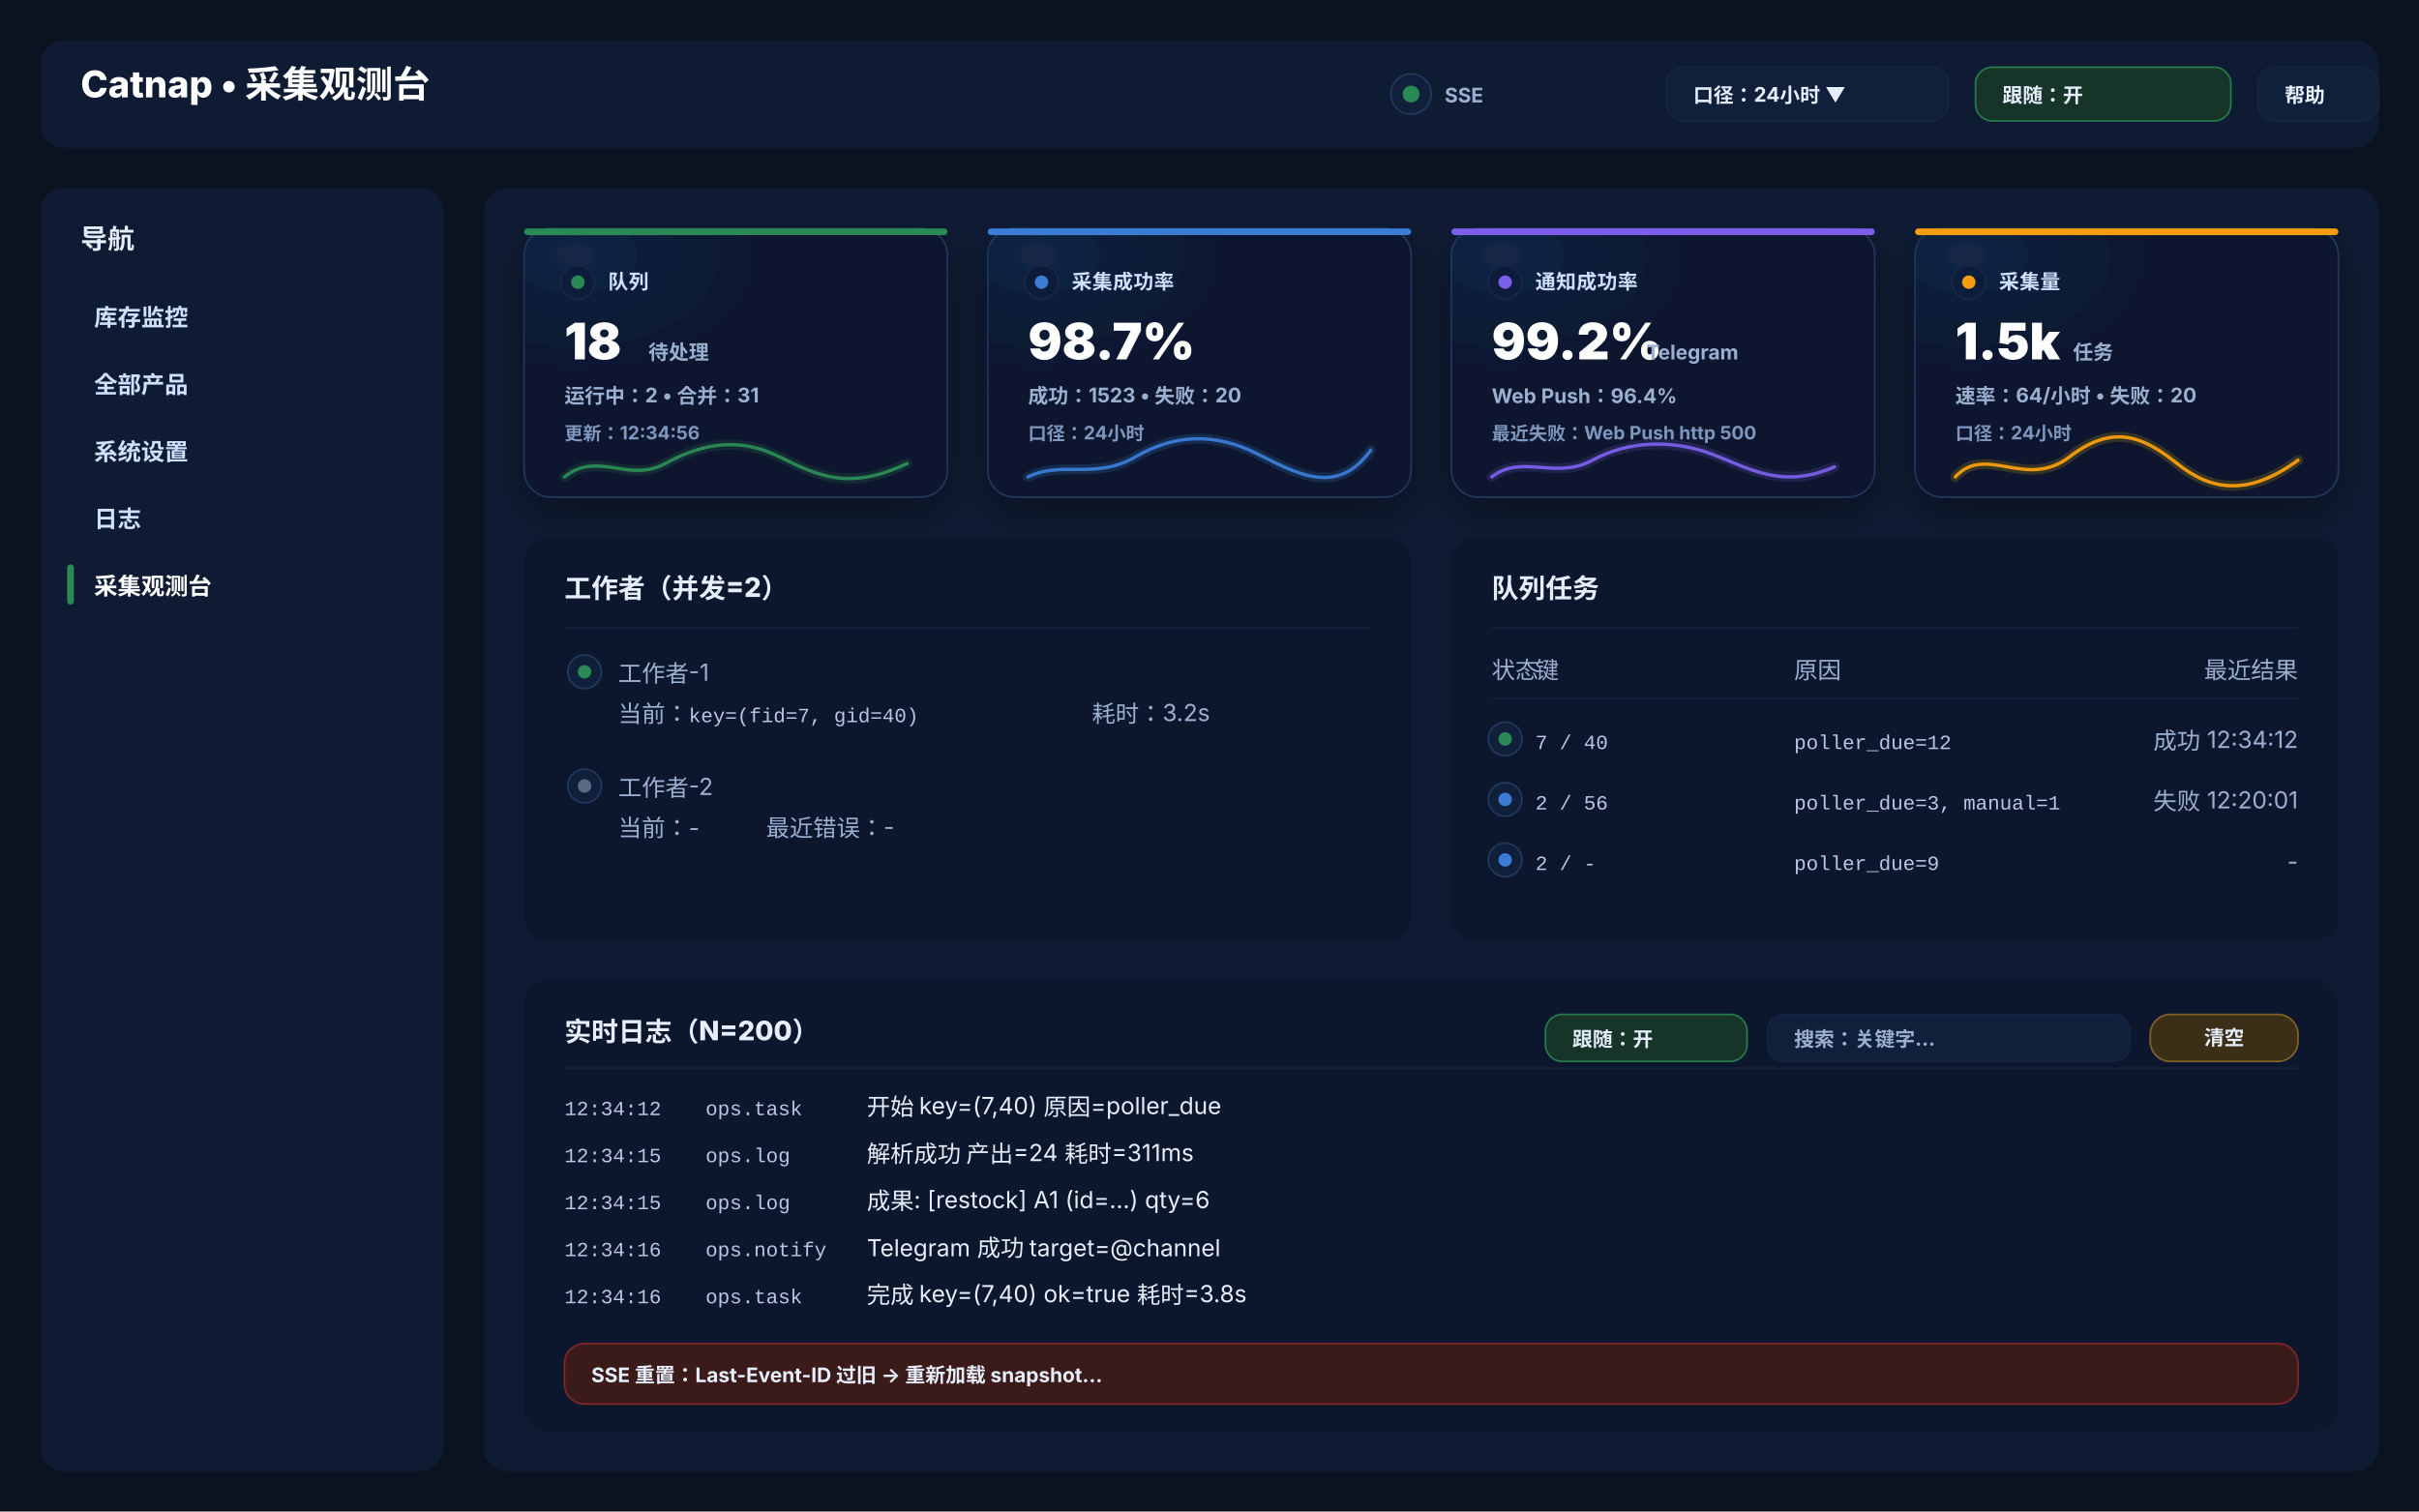
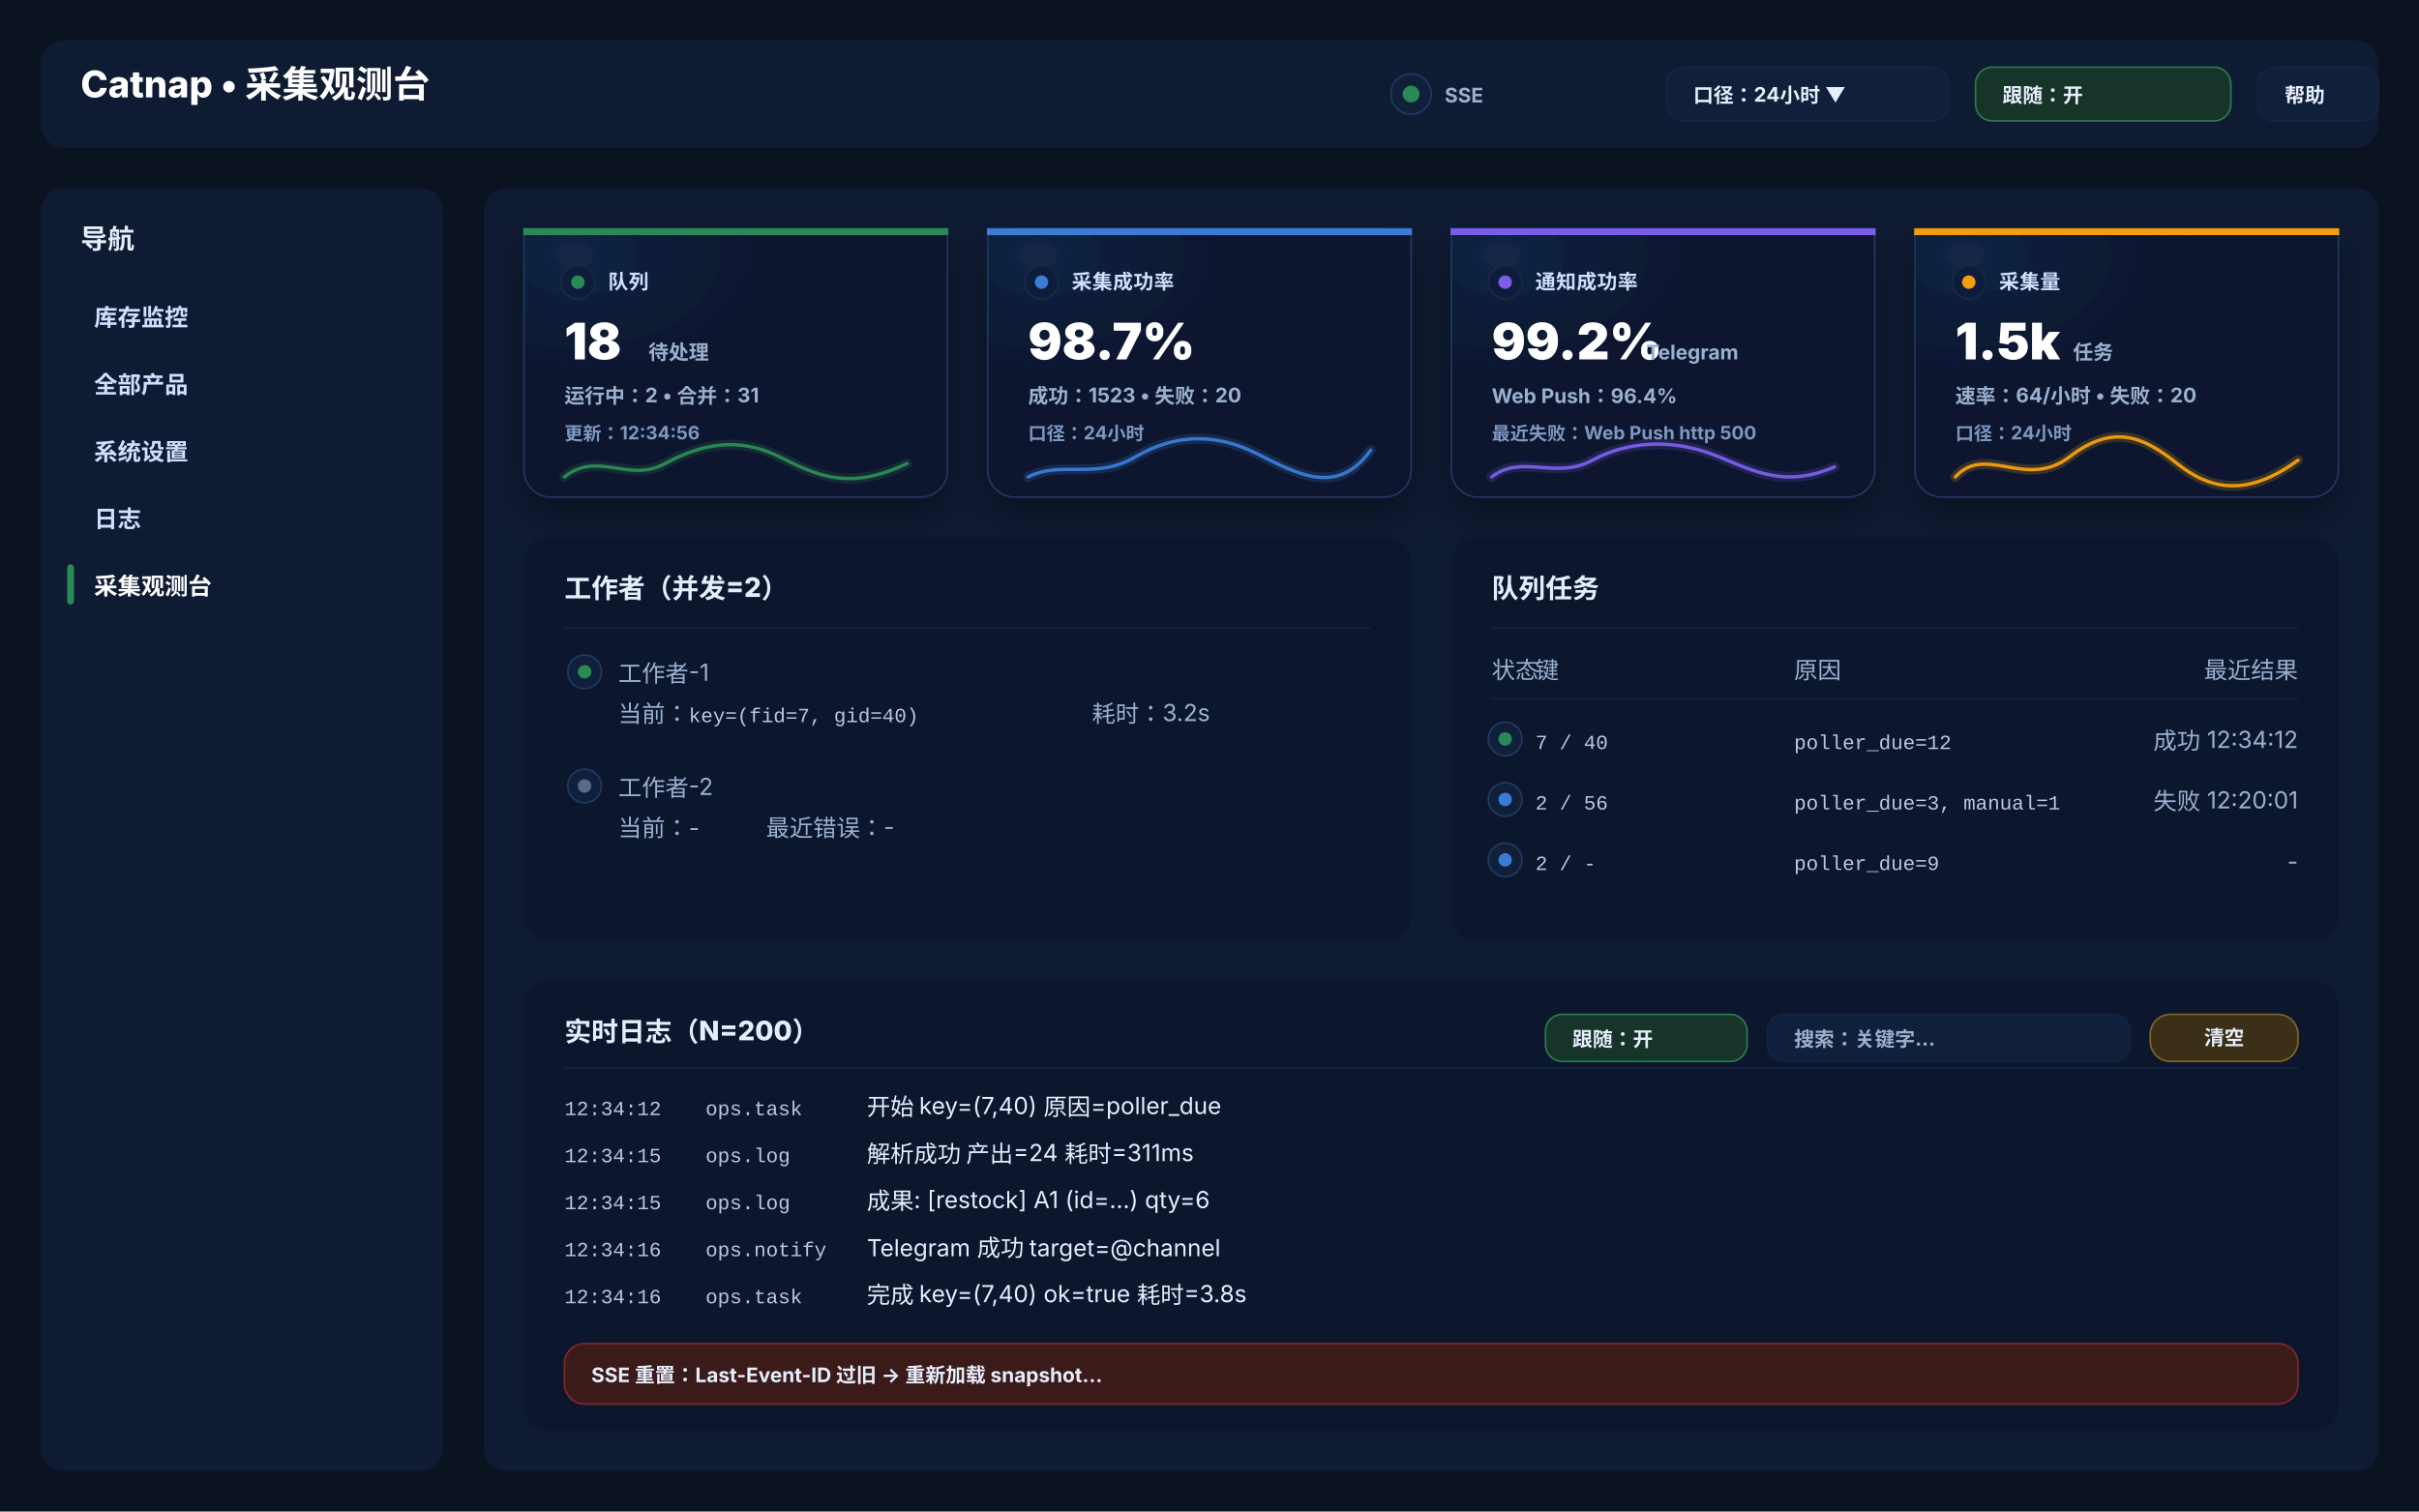
<svg xmlns="http://www.w3.org/2000/svg" width="1440" height="900" viewBox="0 0 1440 900">
  <defs>
    <style>
      .bg { fill: #0b1220; }
      .surface { fill: #0f1b33; stroke: none; }
      .surface2 { fill: #0c172e; stroke: none; }
      .line { stroke: rgba(27, 42, 74, 0.55); stroke-width: 1; }
      .title { fill: #ffffff; font: 22px Inter, Arial, sans-serif; font-weight: 800; }
      .h2 { fill: #e6eefc; font: 16px Inter, Arial, sans-serif; font-weight: 800; }
      .text { fill: #e6eefc; font: 14px Inter, Arial, sans-serif; }
      .muted { fill: #9bb0d0; font: 14px Inter, Arial, sans-serif; }
      .mono { fill: #b9c7e6; font: 12px ui-monospace, SFMono-Regular, Menlo, Monaco, Consolas, "Liberation Mono", monospace; }

      .navLabel { fill: #cfe0ff; font: 14px Inter, Arial, sans-serif; font-weight: 650; }
      .navLabelActive { fill: #ffffff; font: 14px Inter, Arial, sans-serif; font-weight: 850; }
      .navAccent { fill: #2a8a55; }

      .pill { fill: #101f3a; stroke: rgba(27, 42, 74, 0.55); stroke-width: 1; }
      .pillOn { fill: #173428; stroke: rgba(42, 138, 85, 0.85); stroke-width: 1; }
      .pillWarn { fill: #3b2f18; stroke: rgba(138, 106, 42, 0.9); stroke-width: 1; }
      .pillErr { fill: #3b1a1a; stroke: rgba(138, 42, 42, 0.9); stroke-width: 1; }
      .badgeText { fill: #e6eefc; font: 12px Inter, Arial, sans-serif; font-weight: 700; }
      .badgeMuted { fill: #9bb0d0; font: 12px Inter, Arial, sans-serif; font-weight: 650; }

      .kpiCard { fill: #0c172e; stroke: rgba(36, 58, 96, 0.9); stroke-width: 1; }
      .kpiGlow { fill: url(#kpiGlow); opacity: 0.55; }
      .kpiLabel { fill: #cfe0ff; font: 12px Inter, Arial, sans-serif; font-weight: 800; letter-spacing: 0.02em; }
      .kpiValue { fill: #ffffff; font: 30px Inter, Arial, sans-serif; font-weight: 900; }
      .kpiUnit { fill: #9bb0d0; font: 12px Inter, Arial, sans-serif; font-weight: 750; }
      .kpiSub { fill: #9bb0d0; font: 12px Inter, Arial, sans-serif; font-weight: 650; }
      .kpiMeta { fill: #7f97bf; font: 11px Inter, Arial, sans-serif; font-weight: 650; }
      .spark { fill: none; stroke-width: 2; stroke-linecap: round; stroke-linejoin: round; opacity: 0.95; }
      .sparkFade { fill: none; stroke-width: 6; stroke-linecap: round; stroke-linejoin: round; opacity: 0.18; }

      .tip { fill: #0b1428; stroke: rgba(36, 58, 96, 0.95); stroke-width: 1; }
      .tipTitle { fill: #e6eefc; font: 12px Inter, Arial, sans-serif; font-weight: 850; }
      .tipText { fill: #9bb0d0; font: 12px Inter, Arial, sans-serif; font-weight: 650; }
      .sseDot { fill: #2a8a55; }
      .sseRing { fill: #101f3a; stroke: rgba(36, 58, 96, 0.95); stroke-width: 1; }

      .stRing { fill: #101f3a; stroke: rgba(36, 58, 96, 0.95); stroke-width: 1; }
      .stOk { fill: #2a8a55; }
      .stIdle { fill: #5a6b86; }
      .stPend { fill: #3a7bd5; }
      .stErr { fill: #ef4444; }
    </style>
    <filter id="cardShadow" x="-20%" y="-20%" width="140%" height="160%">
      <feDropShadow dx="0" dy="10" stdDeviation="12" flood-color="#000000" flood-opacity="0.35" />
    </filter>
    <radialGradient id="kpiGlow" cx="0.12" cy="0.10" r="1.0">
      <stop offset="0%" stop-color="#1a3a68" stop-opacity="0.85" />
      <stop offset="55%" stop-color="#0c172e" stop-opacity="0" />
      <stop offset="100%" stop-color="#0c172e" stop-opacity="0" />
    </radialGradient>
  </defs>
  <rect class="bg" x="0" y="0" width="1440" height="900" />
  <rect class="surface" x="24" y="24" width="1392" height="64" rx="14" />
  <text class="title" x="48" y="58">Catnap • 采集观测台</text>
  <rect class="pill" x="992" y="40" width="168" height="32" rx="10" />
  <text class="badgeText" x="1008" y="61">口径：24小时 ▼</text>
  <rect class="pillOn" x="1176" y="40" width="152" height="32" rx="10" />
  <text class="badgeText" x="1192" y="61">跟随：开</text>
  <rect class="pill" x="1344" y="40" width="72" height="32" rx="10" />
  <text class="badgeText" x="1360" y="61">帮助</text>
  <g id="sse-indicator">
    <circle class="sseRing" cx="840" cy="56" r="12" />
    <circle class="sseDot" cx="840" cy="56" r="5" />
    <text class="badgeMuted" x="860" y="61">SSE</text>
  </g>
  <rect class="surface" x="24" y="112" width="240" height="764" rx="14" />
  <text class="h2" x="48" y="148">导航</text>
  <text class="navLabel" x="56" y="194">库存监控</text>
  <text class="navLabel" x="56" y="234">全部产品</text>
  <text class="navLabel" x="56" y="274">系统设置</text>
  <text class="navLabel" x="56" y="314">日志</text>
  <rect class="navAccent" x="40" y="336" width="4" height="24" rx="2" />
  <text class="navLabelActive" x="56" y="354">采集观测台</text>
  <rect class="surface" x="288" y="112" width="1128" height="764" rx="14" />
  <g filter="url(#cardShadow)">
-     <rect class="kpiCard" x="312" y="136" width="252" height="160" rx="16" />
-     <rect class="kpiGlow" x="312" y="136" width="252" height="160" rx="16" />
-     <rect x="312" y="136" width="252" height="4" rx="2" fill="#2a8a55" />
+     <path class="kpiCard" d="M312 136 H564 V280 A16 16 0 0 1 548 296 H328 A16 16 0 0 1 312 280 Z" />
+     <path class="kpiGlow" d="M312 136 H564 V280 A16 16 0 0 1 548 296 H328 A16 16 0 0 1 312 280 Z" />
+     <rect x="311.5" y="136" width="253" height="4" fill="#2a8a55" />
    <circle cx="344" cy="168" r="10" fill="#101f3a" stroke="rgba(27, 42, 74, 0.75)" stroke-width="1" />
    <circle cx="344" cy="168" r="4" fill="#2a8a55" />
    <text class="kpiLabel" x="362" y="172">队列</text>
    <text class="kpiValue" x="336" y="214">18</text>
    <text class="kpiUnit" x="386" y="214">待处理</text>
    <text class="kpiSub" x="336" y="240">运行中：2 • 合并：31</text>
    <text class="kpiMeta" x="336" y="262">更新：12:34:56</text>
    <path class="sparkFade" d="M336 284 C356 268, 374 288, 396 276 S440 260, 464 272 S506 292, 540 276" stroke="#2a8a55" />
    <path class="spark" d="M336 284 C356 268, 374 288, 396 276 S440 260, 464 272 S506 292, 540 276" stroke="#2a8a55" />
  </g>
  <g filter="url(#cardShadow)">
-     <rect class="kpiCard" x="588" y="136" width="252" height="160" rx="16" />
-     <rect class="kpiGlow" x="588" y="136" width="252" height="160" rx="16" />
-     <rect x="588" y="136" width="252" height="4" rx="2" fill="#3a7bd5" />
+     <path class="kpiCard" d="M588 136 H840 V280 A16 16 0 0 1 824 296 H604 A16 16 0 0 1 588 280 Z" />
+     <path class="kpiGlow" d="M588 136 H840 V280 A16 16 0 0 1 824 296 H604 A16 16 0 0 1 588 280 Z" />
+     <rect x="587.5" y="136" width="253" height="4" fill="#3a7bd5" />
    <circle cx="620" cy="168" r="10" fill="#101f3a" stroke="rgba(27, 42, 74, 0.75)" stroke-width="1" />
    <circle cx="620" cy="168" r="4" fill="#3a7bd5" />
    <text class="kpiLabel" x="638" y="172">采集成功率</text>
    <text class="kpiValue" x="612" y="214">98.7%</text>
    <text class="kpiSub" x="612" y="240">成功：1523 • 失败：20</text>
    <text class="kpiMeta" x="612" y="262">口径：24小时</text>
    <path class="sparkFade" d="M612 284 C632 274, 652 286, 676 272 S724 258, 748 270 S796 296, 816 268" stroke="#3a7bd5" />
    <path class="spark" d="M612 284 C632 274, 652 286, 676 272 S724 258, 748 270 S796 296, 816 268" stroke="#3a7bd5" />
  </g>
  <g filter="url(#cardShadow)">
-     <rect class="kpiCard" x="864" y="136" width="252" height="160" rx="16" />
-     <rect class="kpiGlow" x="864" y="136" width="252" height="160" rx="16" />
-     <rect x="864" y="136" width="252" height="4" rx="2" fill="#7a5de8" />
+     <path class="kpiCard" d="M864 136 H1116 V280 A16 16 0 0 1 1100 296 H880 A16 16 0 0 1 864 280 Z" />
+     <path class="kpiGlow" d="M864 136 H1116 V280 A16 16 0 0 1 1100 296 H880 A16 16 0 0 1 864 280 Z" />
+     <rect x="863.5" y="136" width="253" height="4" fill="#7a5de8" />
    <circle cx="896" cy="168" r="10" fill="#101f3a" stroke="rgba(27, 42, 74, 0.75)" stroke-width="1" />
    <circle cx="896" cy="168" r="4" fill="#7a5de8" />
    <text class="kpiLabel" x="914" y="172">通知成功率</text>
    <text class="kpiValue" x="888" y="214">99.2%</text>
    <text class="kpiUnit" x="980" y="214">Telegram</text>
    <text class="kpiSub" x="888" y="240">Web Push：96.4%</text>
    <text class="kpiMeta" x="888" y="262">最近失败：Web Push http 500</text>
    <path class="sparkFade" d="M888 284 C906 270, 926 286, 948 274 S996 262, 1018 270 S1060 292, 1092 278" stroke="#7a5de8" />
    <path class="spark" d="M888 284 C906 270, 926 286, 948 274 S996 262, 1018 270 S1060 292, 1092 278" stroke="#7a5de8" />
  </g>
  <g filter="url(#cardShadow)">
-     <rect class="kpiCard" x="1140" y="136" width="252" height="160" rx="16" />
-     <rect class="kpiGlow" x="1140" y="136" width="252" height="160" rx="16" />
-     <rect x="1140" y="136" width="252" height="4" rx="2" fill="#f59e0b" />
+     <path class="kpiCard" d="M1140 136 H1392 V280 A16 16 0 0 1 1376 296 H1156 A16 16 0 0 1 1140 280 Z" />
+     <path class="kpiGlow" d="M1140 136 H1392 V280 A16 16 0 0 1 1376 296 H1156 A16 16 0 0 1 1140 280 Z" />
+     <rect x="1139.5" y="136" width="253" height="4" fill="#f59e0b" />
    <circle cx="1172" cy="168" r="10" fill="#101f3a" stroke="rgba(27, 42, 74, 0.75)" stroke-width="1" />
    <circle cx="1172" cy="168" r="4" fill="#f59e0b" />
    <text class="kpiLabel" x="1190" y="172">采集量</text>
    <text class="kpiValue" x="1164" y="214">1.5k</text>
    <text class="kpiUnit" x="1234" y="214">任务</text>
    <text class="kpiSub" x="1164" y="240">速率：64/小时 • 失败：20</text>
    <text class="kpiMeta" x="1164" y="262">口径：24小时</text>
    <path class="sparkFade" d="M1164 284 C1182 264, 1206 292, 1232 272 S1276 260, 1296 276 S1338 296, 1368 274" stroke="#f59e0b" />
    <path class="spark" d="M1164 284 C1182 264, 1206 292, 1232 272 S1276 260, 1296 276 S1338 296, 1368 274" stroke="#f59e0b" />
  </g>
  <rect class="surface2" x="312" y="320" width="528" height="240" rx="14" />
  <text class="h2" x="336" y="356">工作者（并发=2）</text>
  <line class="line" x1="336" y1="374" x2="816" y2="374" />
  <g>
    <circle class="stRing" cx="348" cy="400" r="10" />
    <circle class="stOk" cx="348" cy="400" r="4" />
  </g>
  <text class="muted" x="368" y="406">工作者-1</text>
  <text class="muted" x="368" y="430">当前：</text>
  <text class="mono" x="410" y="430">key=(fid=7, gid=40)</text>
  <text class="muted" x="650" y="430">耗时：3.2s</text>
  <g>
    <circle class="stRing" cx="348" cy="468" r="10" />
    <circle class="stIdle" cx="348" cy="468" r="4" />
  </g>
  <text class="muted" x="368" y="474">工作者-2</text>
  <text class="muted" x="368" y="498">当前：</text>
  <text class="muted" x="410" y="498">-</text>
  <text class="muted" x="456" y="498">最近错误：-</text>
  <rect class="surface2" x="864" y="320" width="528" height="240" rx="14" />
  <text class="h2" x="888" y="356">队列任务</text>
  <line class="line" x1="888" y1="374" x2="1368" y2="374" />
  <text class="muted" x="888" y="404">状态</text>
  <text class="muted" x="914" y="404">键</text>
  <text class="muted" x="1068" y="404">原因</text>
  <text class="muted" x="1368" y="404" text-anchor="end">最近结果</text>
  <line class="line" x1="888" y1="416" x2="1368" y2="416" />
  <g>
    <circle class="stRing" cx="896" cy="440" r="10" />
    <circle class="stOk" cx="896" cy="440" r="4" />
  </g>
  <text class="mono" x="914" y="446">7 / 40</text>
  <text class="mono" x="1068" y="446">poller_due=12</text>
  <text class="muted" x="1368" y="446" text-anchor="end">成功 12:34:12</text>
  <g>
    <circle class="stRing" cx="896" cy="476" r="10" />
    <circle class="stPend" cx="896" cy="476" r="4" />
  </g>
  <text class="mono" x="914" y="482">2 / 56</text>
  <text class="mono" x="1068" y="482">poller_due=3, manual=1</text>
  <text class="muted" x="1368" y="482" text-anchor="end">失败 12:20:01</text>
  <g>
    <circle class="stRing" cx="896" cy="512" r="10" />
    <circle class="stPend" cx="896" cy="512" r="4" />
  </g>
  <text class="mono" x="914" y="518">2 / -</text>
  <text class="mono" x="1068" y="518">poller_due=9</text>
  <text class="muted" x="1368" y="518" text-anchor="end">-</text>
  <rect class="surface2" x="312" y="584" width="1080" height="268" rx="14" />
  <text class="h2" x="336" y="620">实时日志（N=200）</text>
  <rect class="pillOn" x="920" y="604" width="120" height="28" rx="10" />
  <text class="badgeText" x="936" y="623">跟随：开</text>
  <rect class="pill" x="1052" y="604" width="216" height="28" rx="10" />
  <text class="badgeMuted" x="1068" y="623">搜索：关键字…</text>
  <rect class="pillWarn" x="1280" y="604" width="88" height="28" rx="12" />
  <text class="badgeText" x="1324" y="618" text-anchor="middle" dominant-baseline="middle">清空</text>
  <line class="line" x1="336" y1="636" x2="1368" y2="636" />
  <text class="mono" x="336" y="664">12:34:12</text>
  <text class="mono" x="420" y="664">ops.task</text>
  <text class="text" x="516" y="664">开始 key=(7,40) 原因=poller_due</text>
  <text class="mono" x="336" y="692">12:34:15</text>
  <text class="mono" x="420" y="692">ops.log</text>
  <text class="text" x="516" y="692">解析成功 产出=24 耗时=311ms</text>
  <text class="mono" x="336" y="720">12:34:15</text>
  <text class="mono" x="420" y="720">ops.log</text>
  <text class="text" x="516" y="720">成果: [restock] A1 (id=...) qty=6</text>
  <text class="mono" x="336" y="748">12:34:16</text>
  <text class="mono" x="420" y="748">ops.notify</text>
  <text class="text" x="516" y="748">Telegram 成功 target=@channel</text>
  <text class="mono" x="336" y="776">12:34:16</text>
  <text class="mono" x="420" y="776">ops.task</text>
  <text class="text" x="516" y="776">完成 key=(7,40) ok=true 耗时=3.8s</text>
  <rect class="pillErr" x="336" y="800" width="1032" height="36" rx="12" />
  <text class="badgeText" x="352" y="823">SSE 重置：Last-Event-ID 过旧 → 重新加载 snapshot…</text>
</svg>
